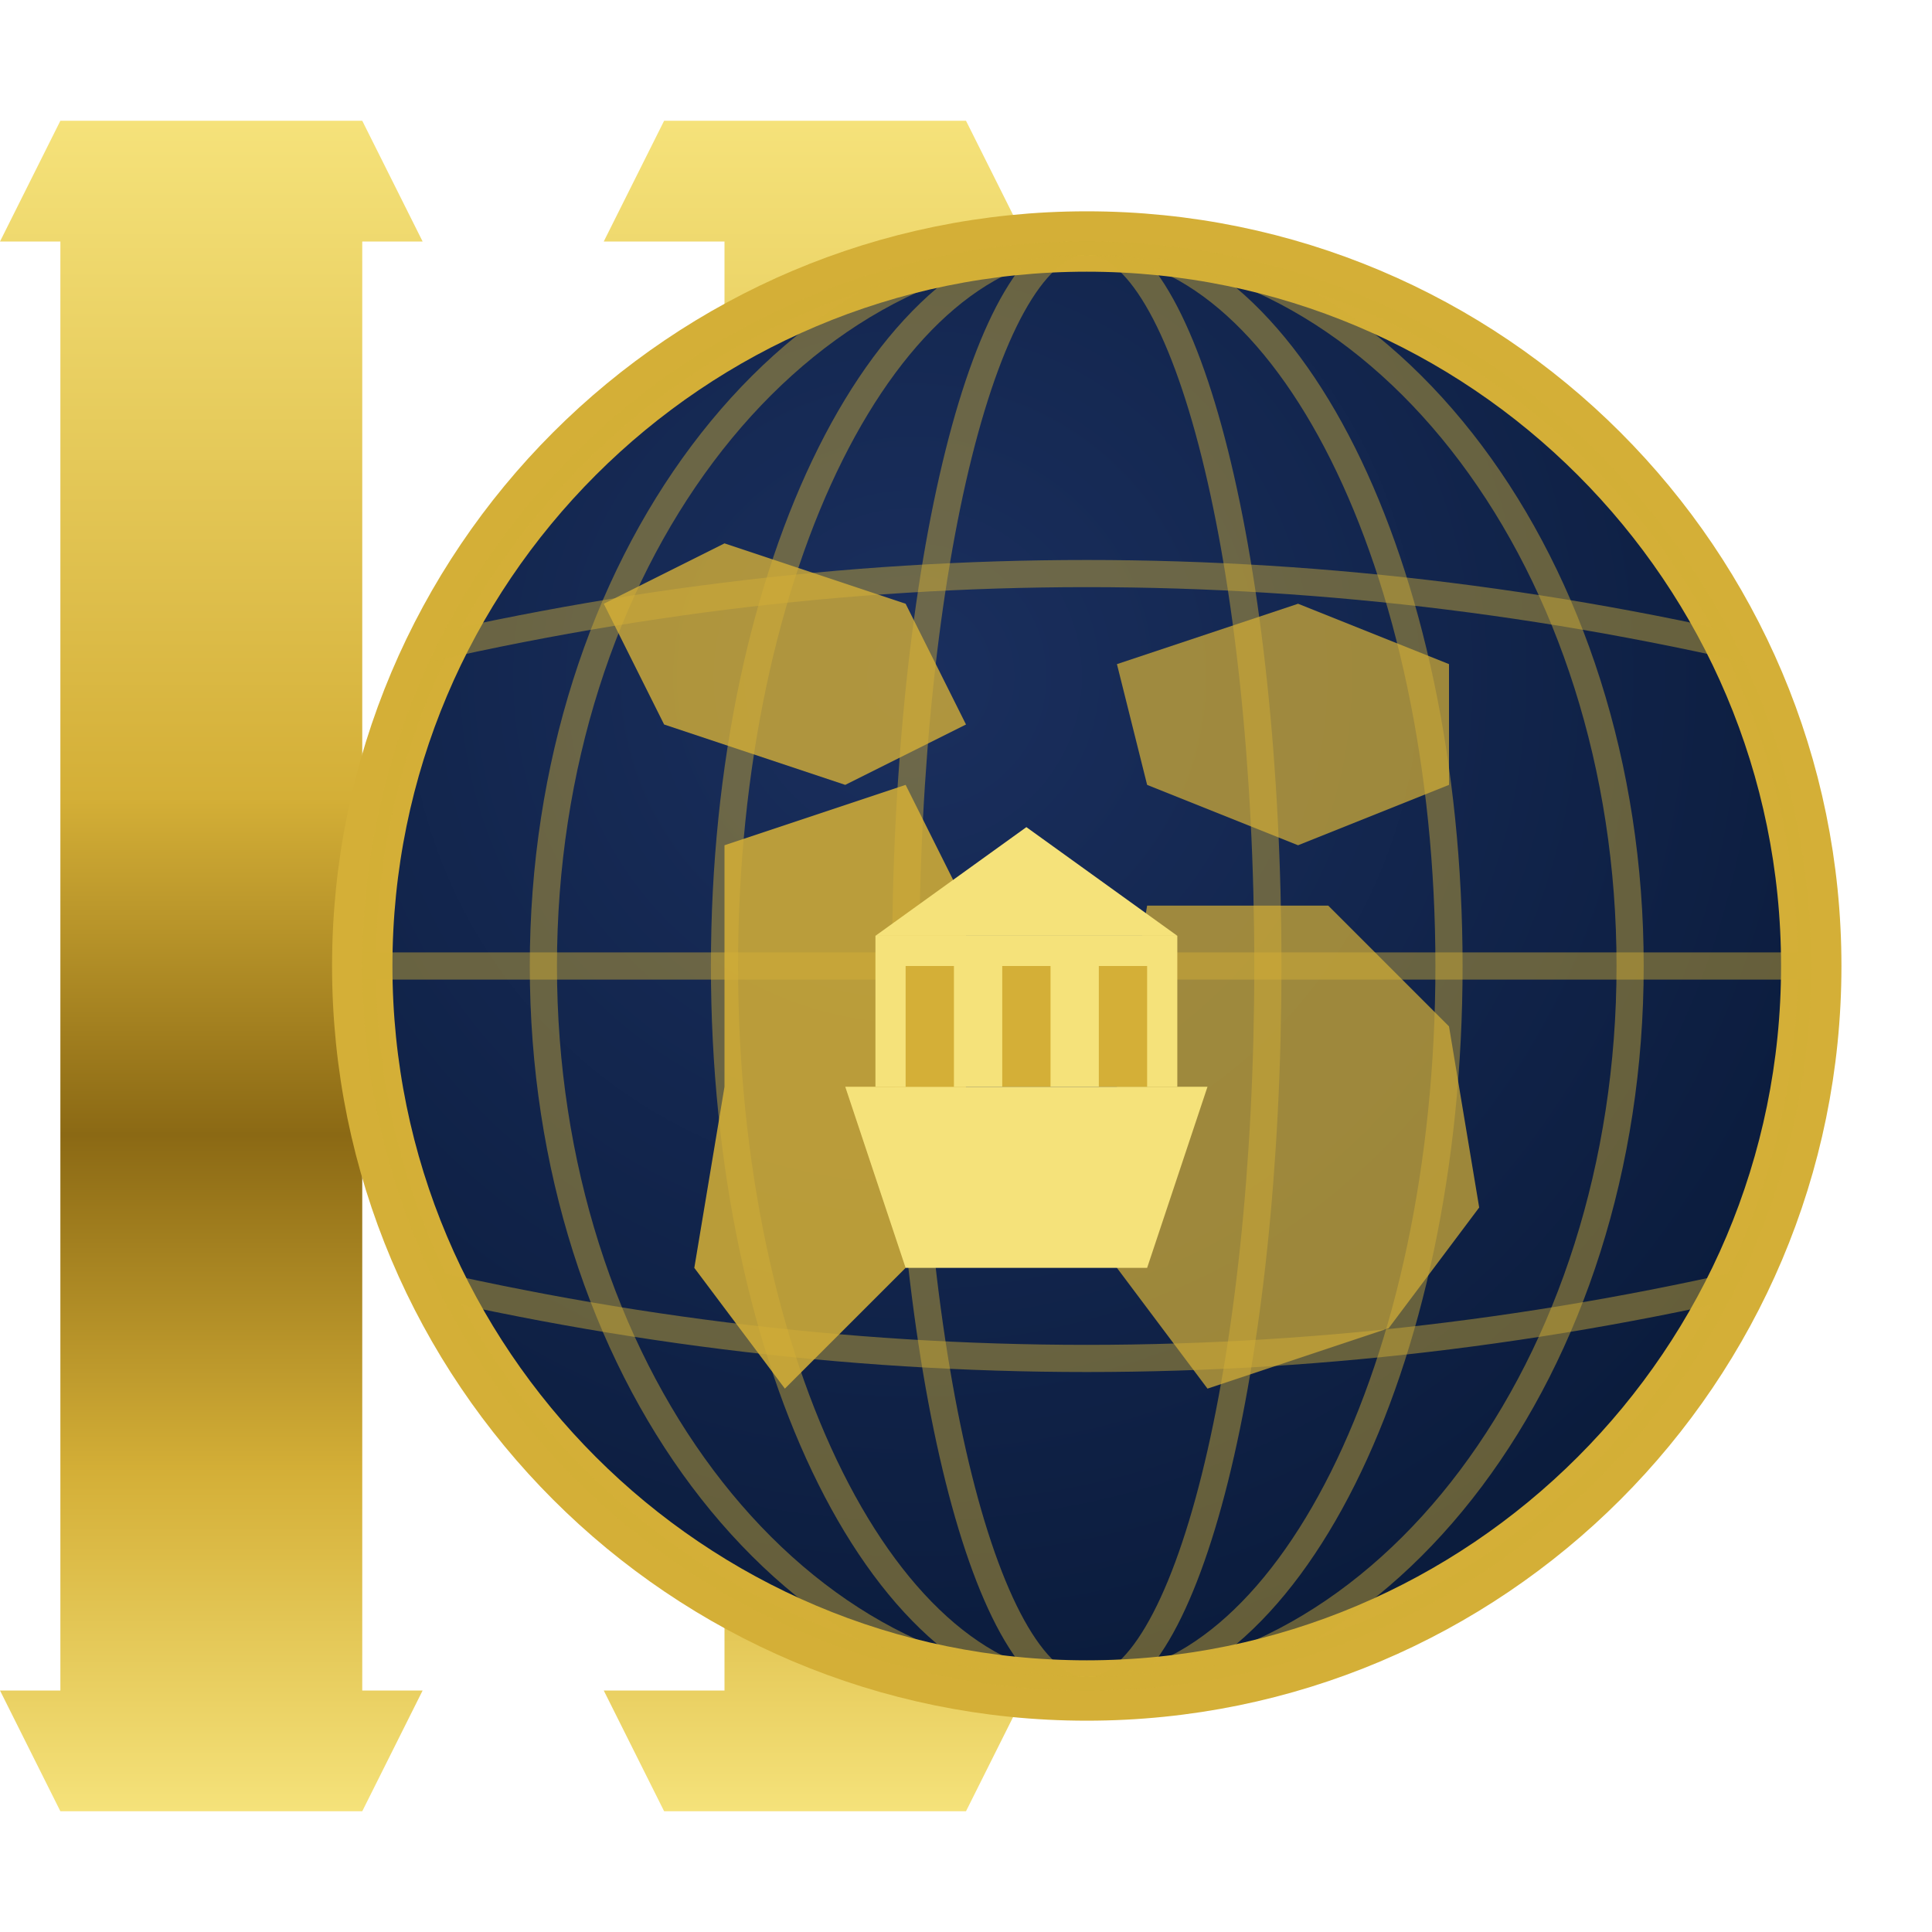
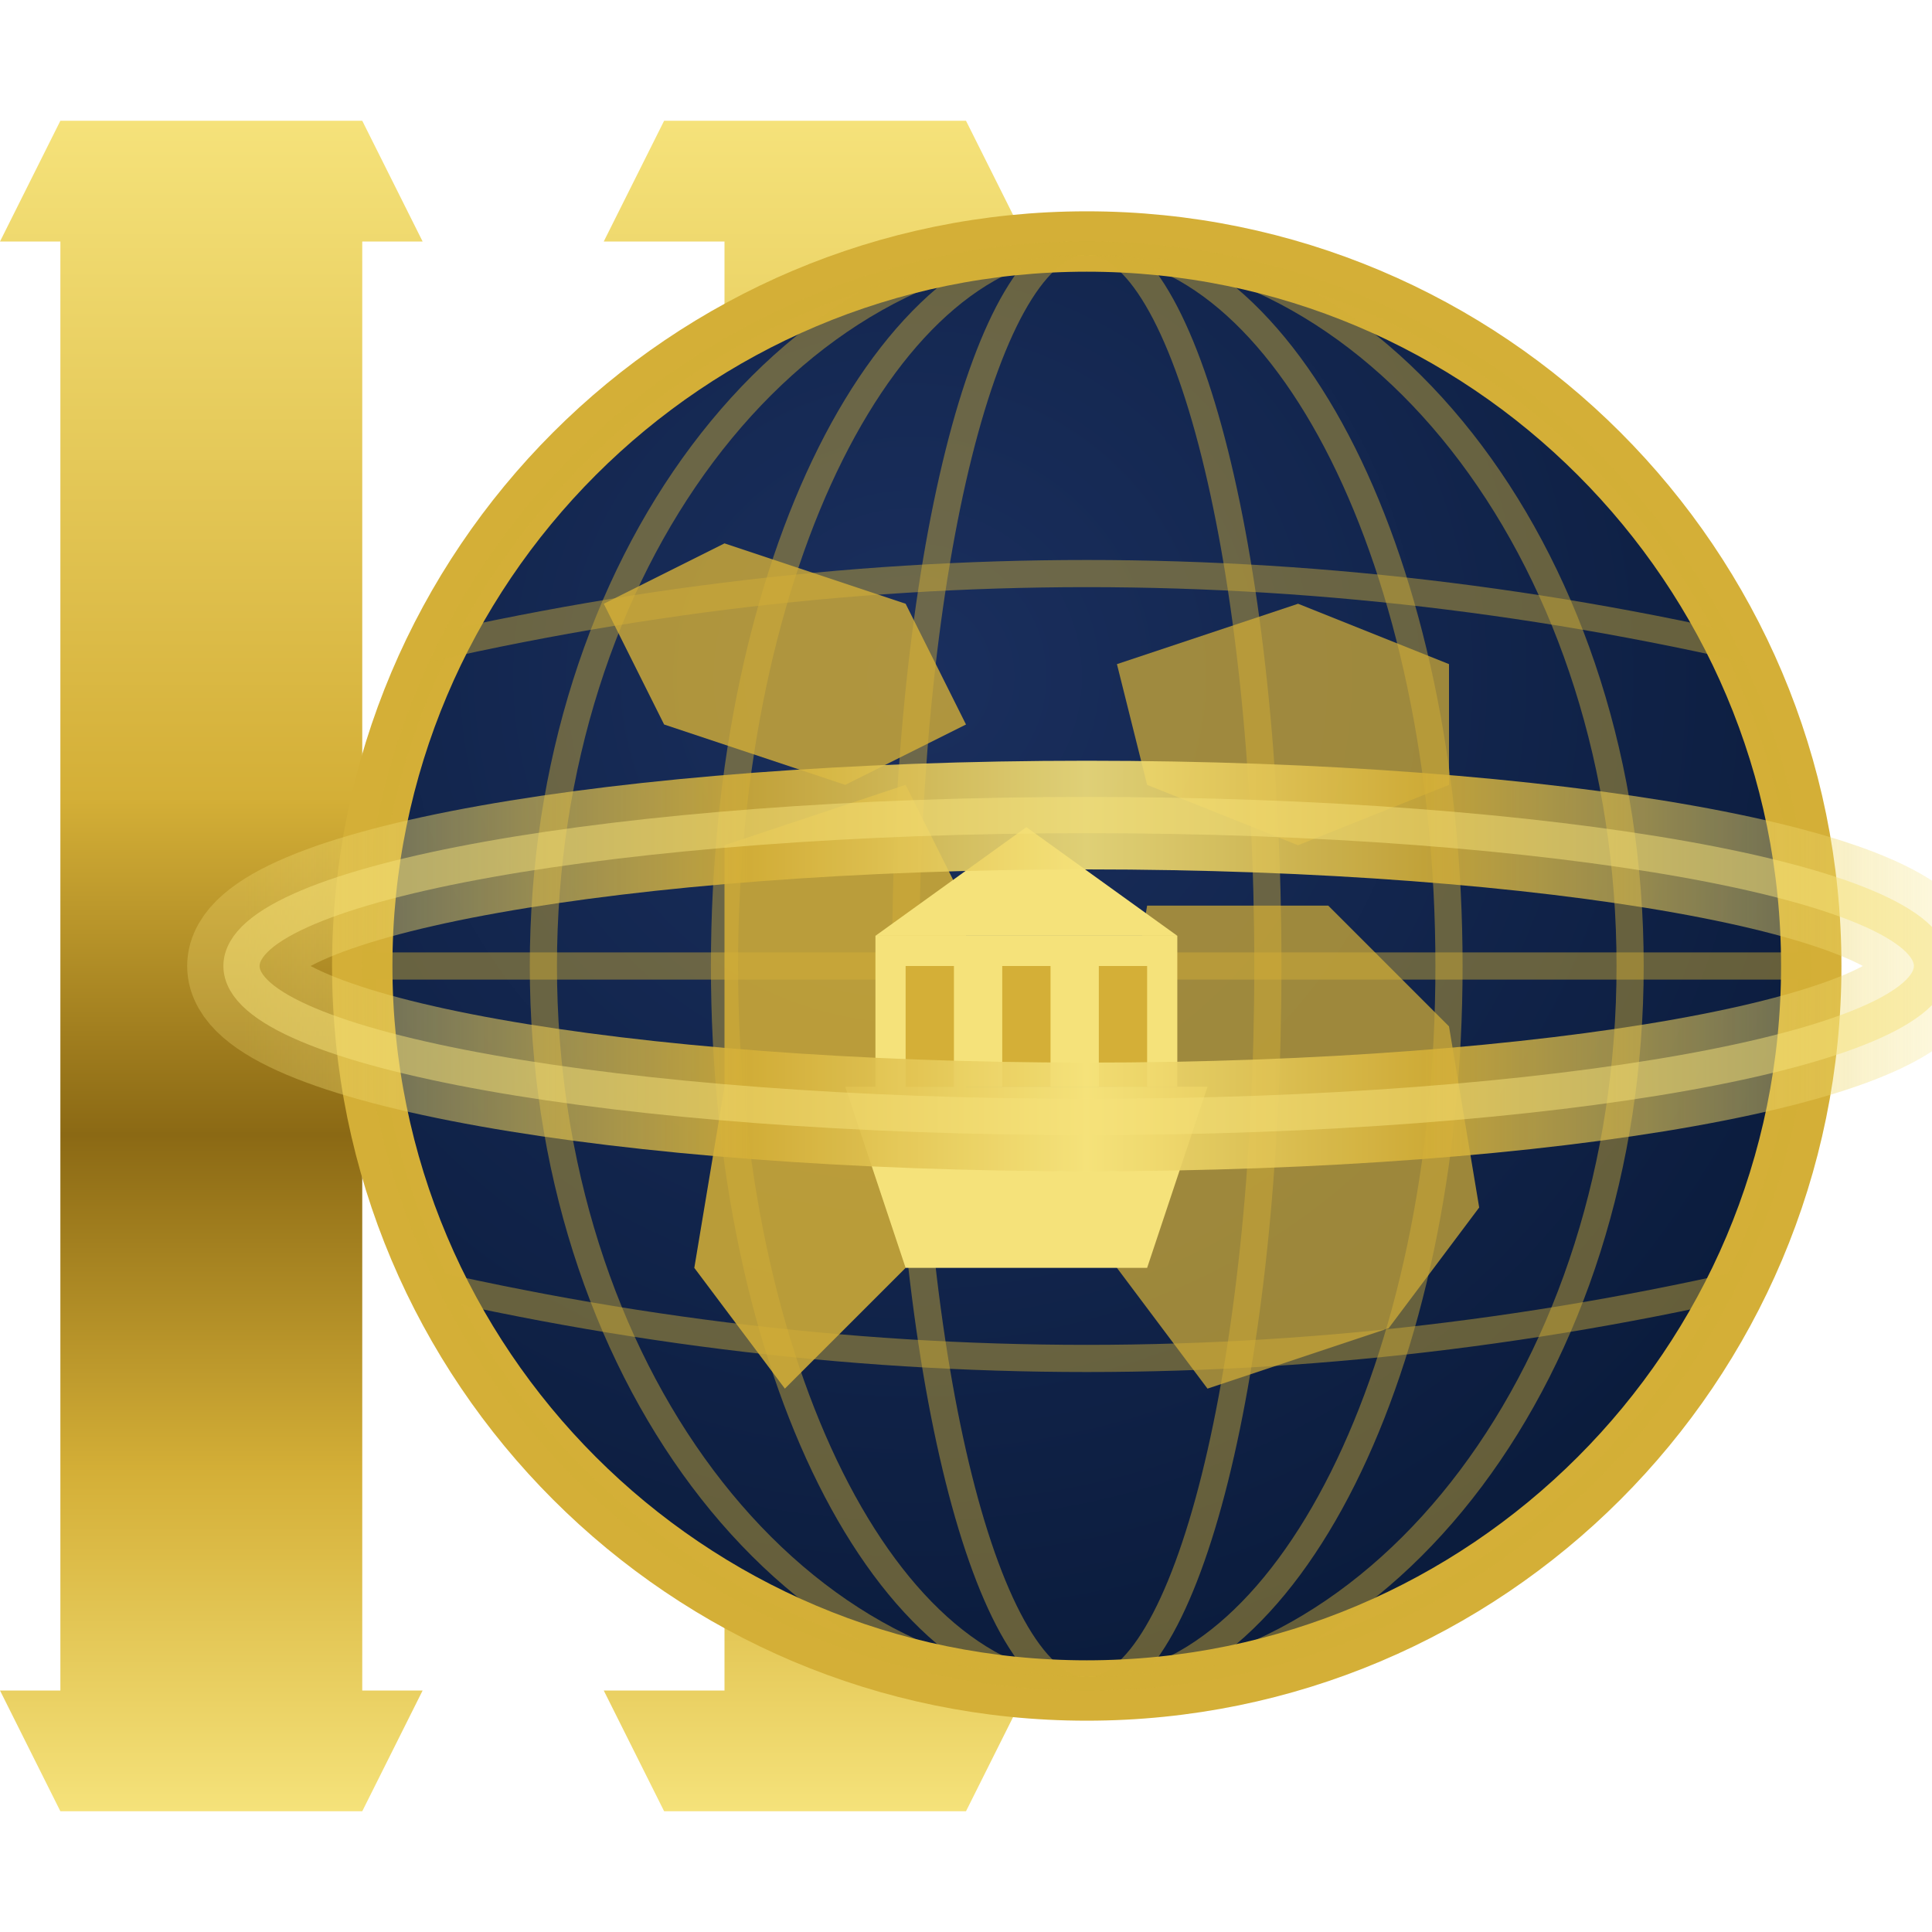
<svg xmlns="http://www.w3.org/2000/svg" viewBox="0 0 32 32" preserveAspectRatio="xMidYMid meet" role="img" aria-label="HOSPEDAH favicon">
  <defs>
    <linearGradient id="goldFav" x1="0" y1="0" x2="0" y2="1">
      <stop offset="0%" stop-color="#F5E27A" />
      <stop offset="40%" stop-color="#D4AF37" />
      <stop offset="60%" stop-color="#8B6914" />
      <stop offset="80%" stop-color="#D4AF37" />
      <stop offset="100%" stop-color="#F5E27A" />
    </linearGradient>
    <radialGradient id="oceanFav" cx="38%" cy="30%" r="70%">
      <stop offset="0%" stop-color="#1a2f5e" />
      <stop offset="100%" stop-color="#0B1C3D" />
    </radialGradient>
+     <linearGradient id="ringFav" x1="0" y1="0" x2="1" y2="0">
+       <stop offset="0%" stop-color="#F5E27A" stop-opacity="0.3" />
+       <stop offset="30%" stop-color="#D4AF37" />
+       <stop offset="50%" stop-color="#F5E27A" />
+       <stop offset="70%" stop-color="#D4AF37" />
+       <stop offset="100%" stop-color="#F5E27A" stop-opacity="0.3" />
+     </linearGradient>
    <clipPath id="clipFav">
      <circle cx="18" cy="16" r="12" />
    </clipPath>
  </defs>
  <path fill="url(#goldFav)" d="M1 4 H6 V13 H12 V4 H17 V28 H12 V18 H6 V28 H1 Z M0 4 H7 L6 2 H1 Z M10 4 H17 L16 2 H11 Z M0 28 L1 30 H6 L7 28 Z M10 28 L11 30 H16 L17 28 Z" />
  <circle cx="18" cy="16" r="12" fill="url(#oceanFav)" stroke="#D4AF37" stroke-width="1" />
  <g clip-path="url(#clipFav)" fill="none" stroke="#D4AF37" stroke-opacity="0.45" stroke-width="0.45">
    <ellipse cx="18" cy="16" rx="3" ry="12" />
    <ellipse cx="18" cy="16" rx="6" ry="12" />
    <ellipse cx="18" cy="16" rx="9" ry="12" />
    <ellipse cx="18" cy="16" rx="12" ry="12" />
    <path d="M6 11 Q18 8 30 11" />
    <path d="M6 16 Q18 16 30 16" />
    <path d="M6 21 Q18 24 30 21" />
  </g>
  <g clip-path="url(#clipFav)">
    <path fill="#D4AF37" fill-opacity="0.8" d="M10 10 L12 9 L15 10 L16 12 L14 13 L11 12 Z" />
    <path fill="#D4AF37" fill-opacity="0.86" d="M12 14 L15 13 L16 15 L16 18 L15 21 L13 23 L11.5 21 L12 18 Z" />
    <path fill="#D4AF37" fill-opacity="0.72" d="M18.5 11 L21.5 10 L24 11 L24 13 L21.5 14 L19 13 Z" />
    <path fill="#D4AF37" fill-opacity="0.72" d="M19 15 L22 15 L24 17 L24.5 20 L23 22 L20 23 L18.5 21 L18.5 18 Z" />
    <g fill="#F5E27A">
      <path d="M14 18 H20 L19 21 H15 Z" />
      <rect x="14.5" y="15.5" width="5" height="2.5" />
      <polygon points="14.5,15.5 17,13.7 19.5,15.5" />
      <rect x="15" y="16" width="0.8" height="2" fill="#D4AF37" />
      <rect x="16.6" y="16" width="0.8" height="2" fill="#D4AF37" />
      <rect x="18.2" y="16" width="0.8" height="2" fill="#D4AF37" />
    </g>
  </g>
+   <ellipse cx="18" cy="16" rx="14" ry="2.5" fill="none" stroke="url(#ringFav)" stroke-width="1.8" opacity="0.9" />
+   <ellipse cx="18" cy="16" rx="14" ry="2.5" fill="none" stroke="#F5E27A" stroke-width="0.6" opacity="0.5" />
</svg>
